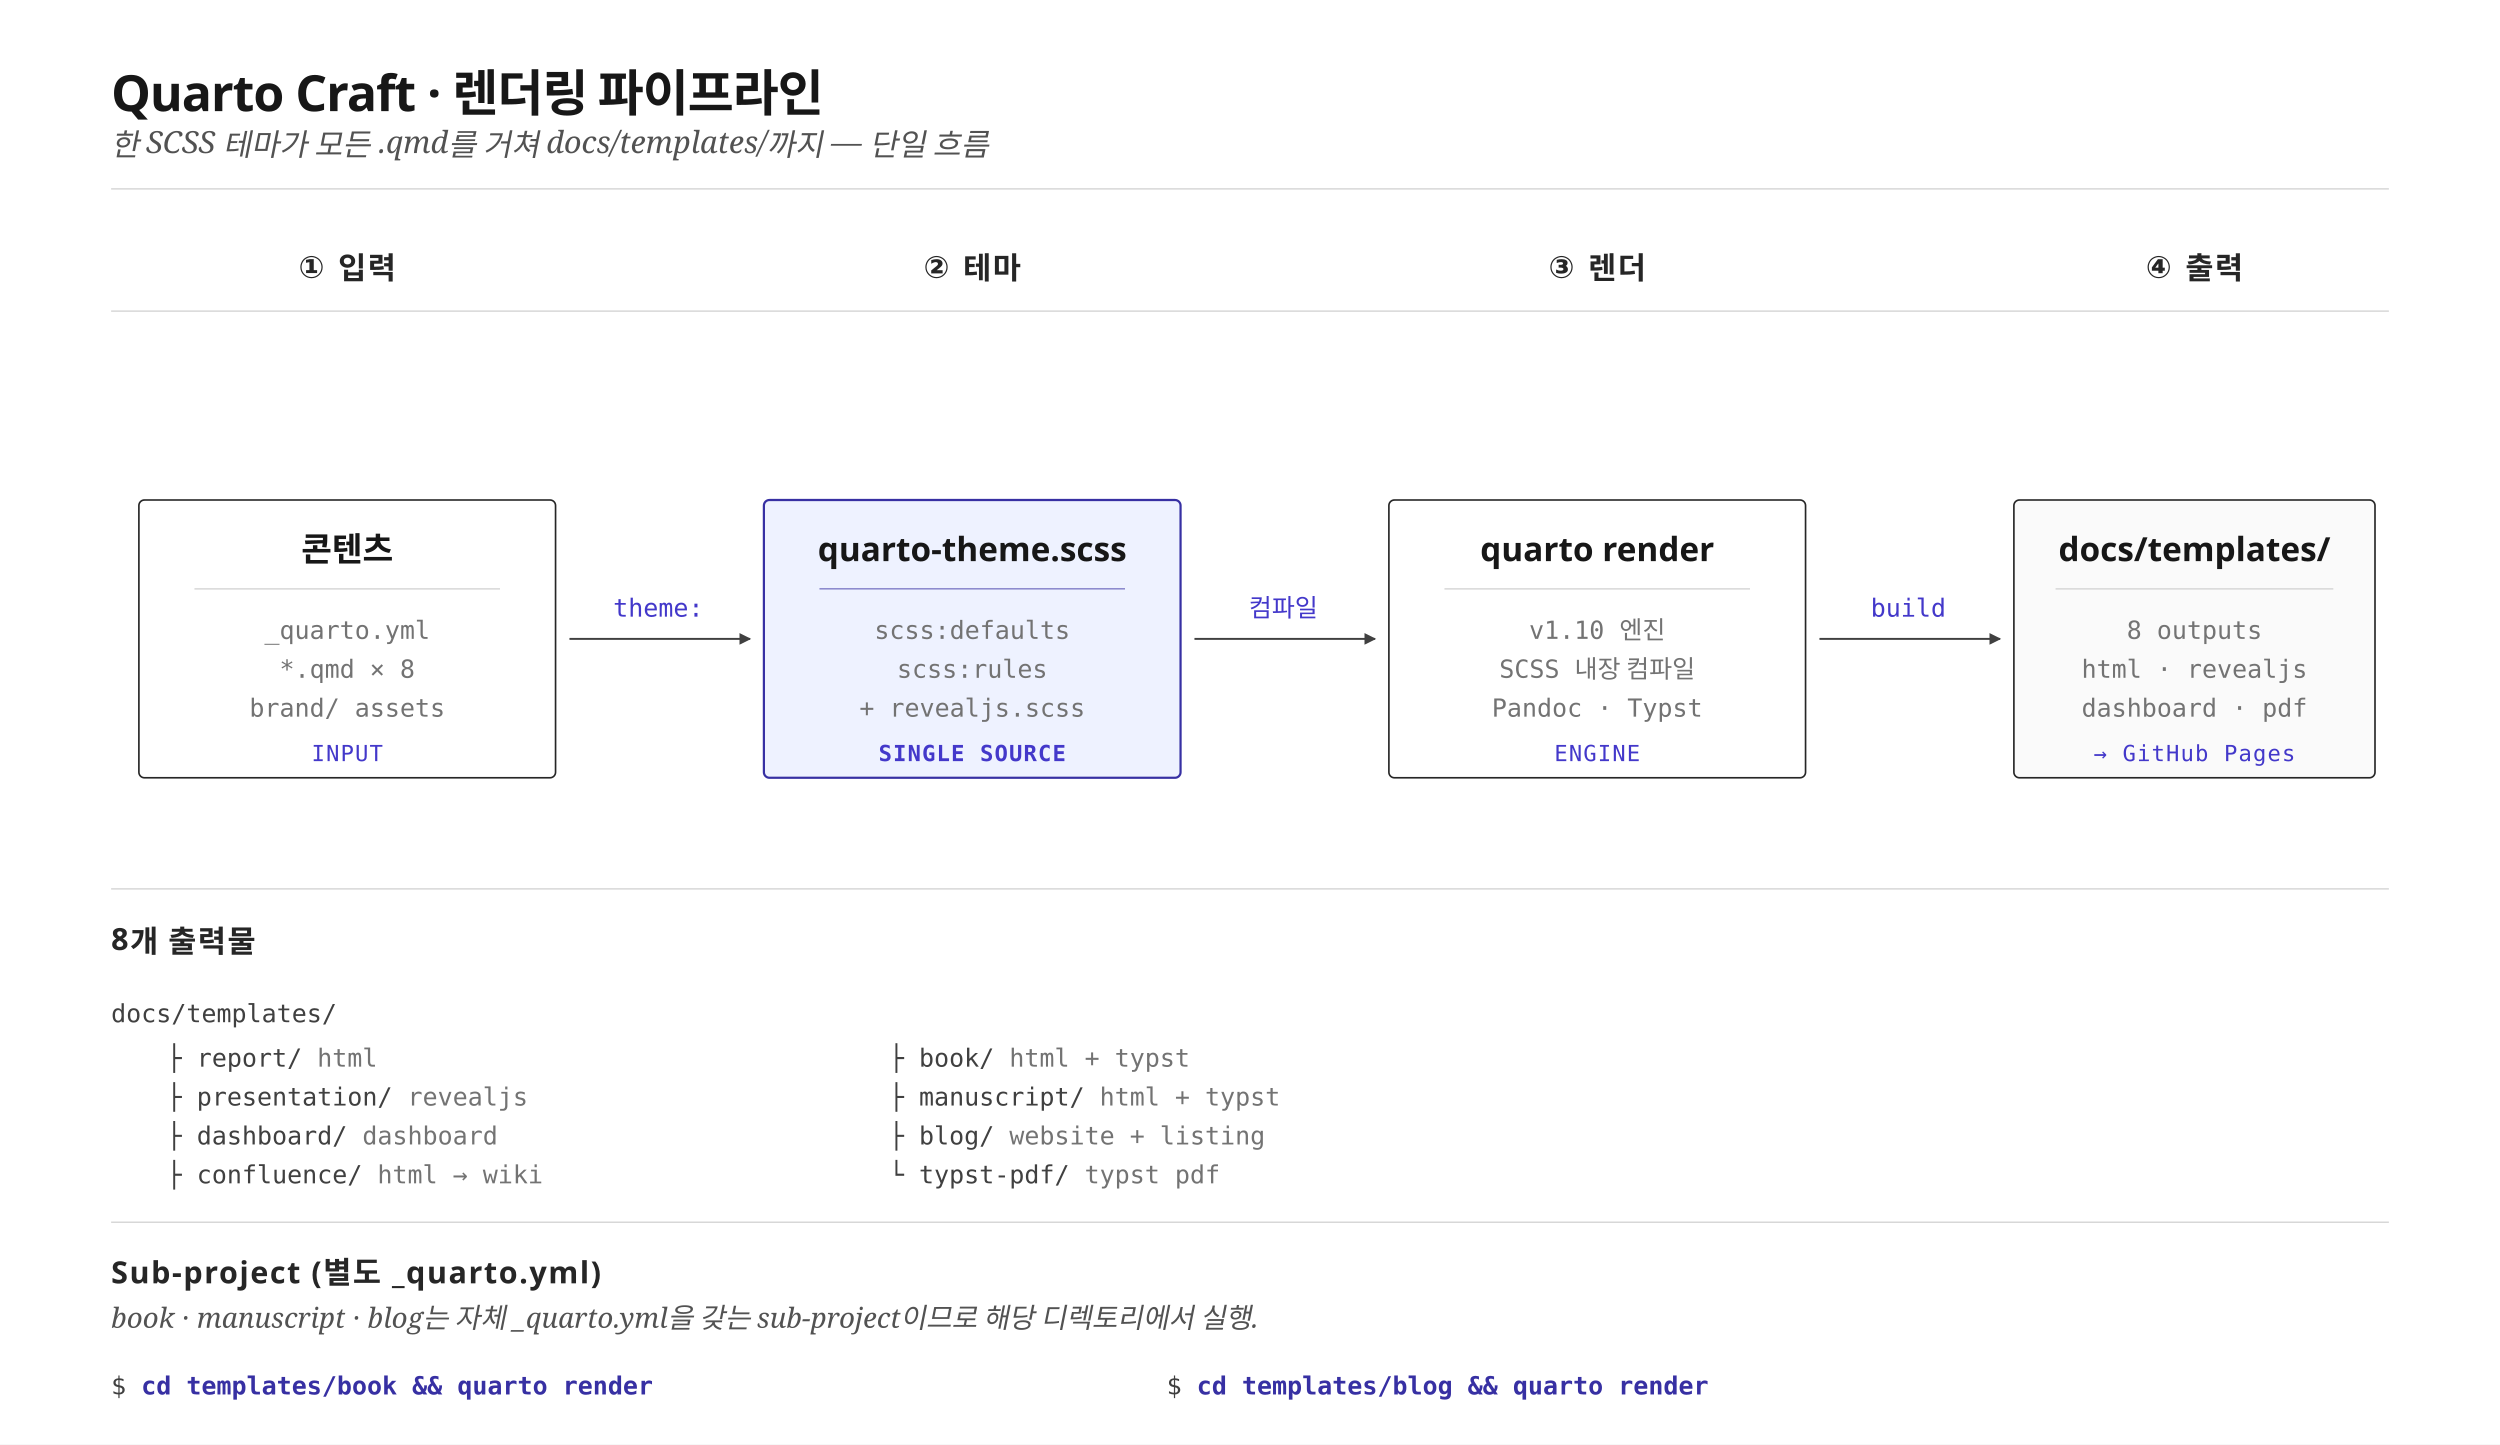
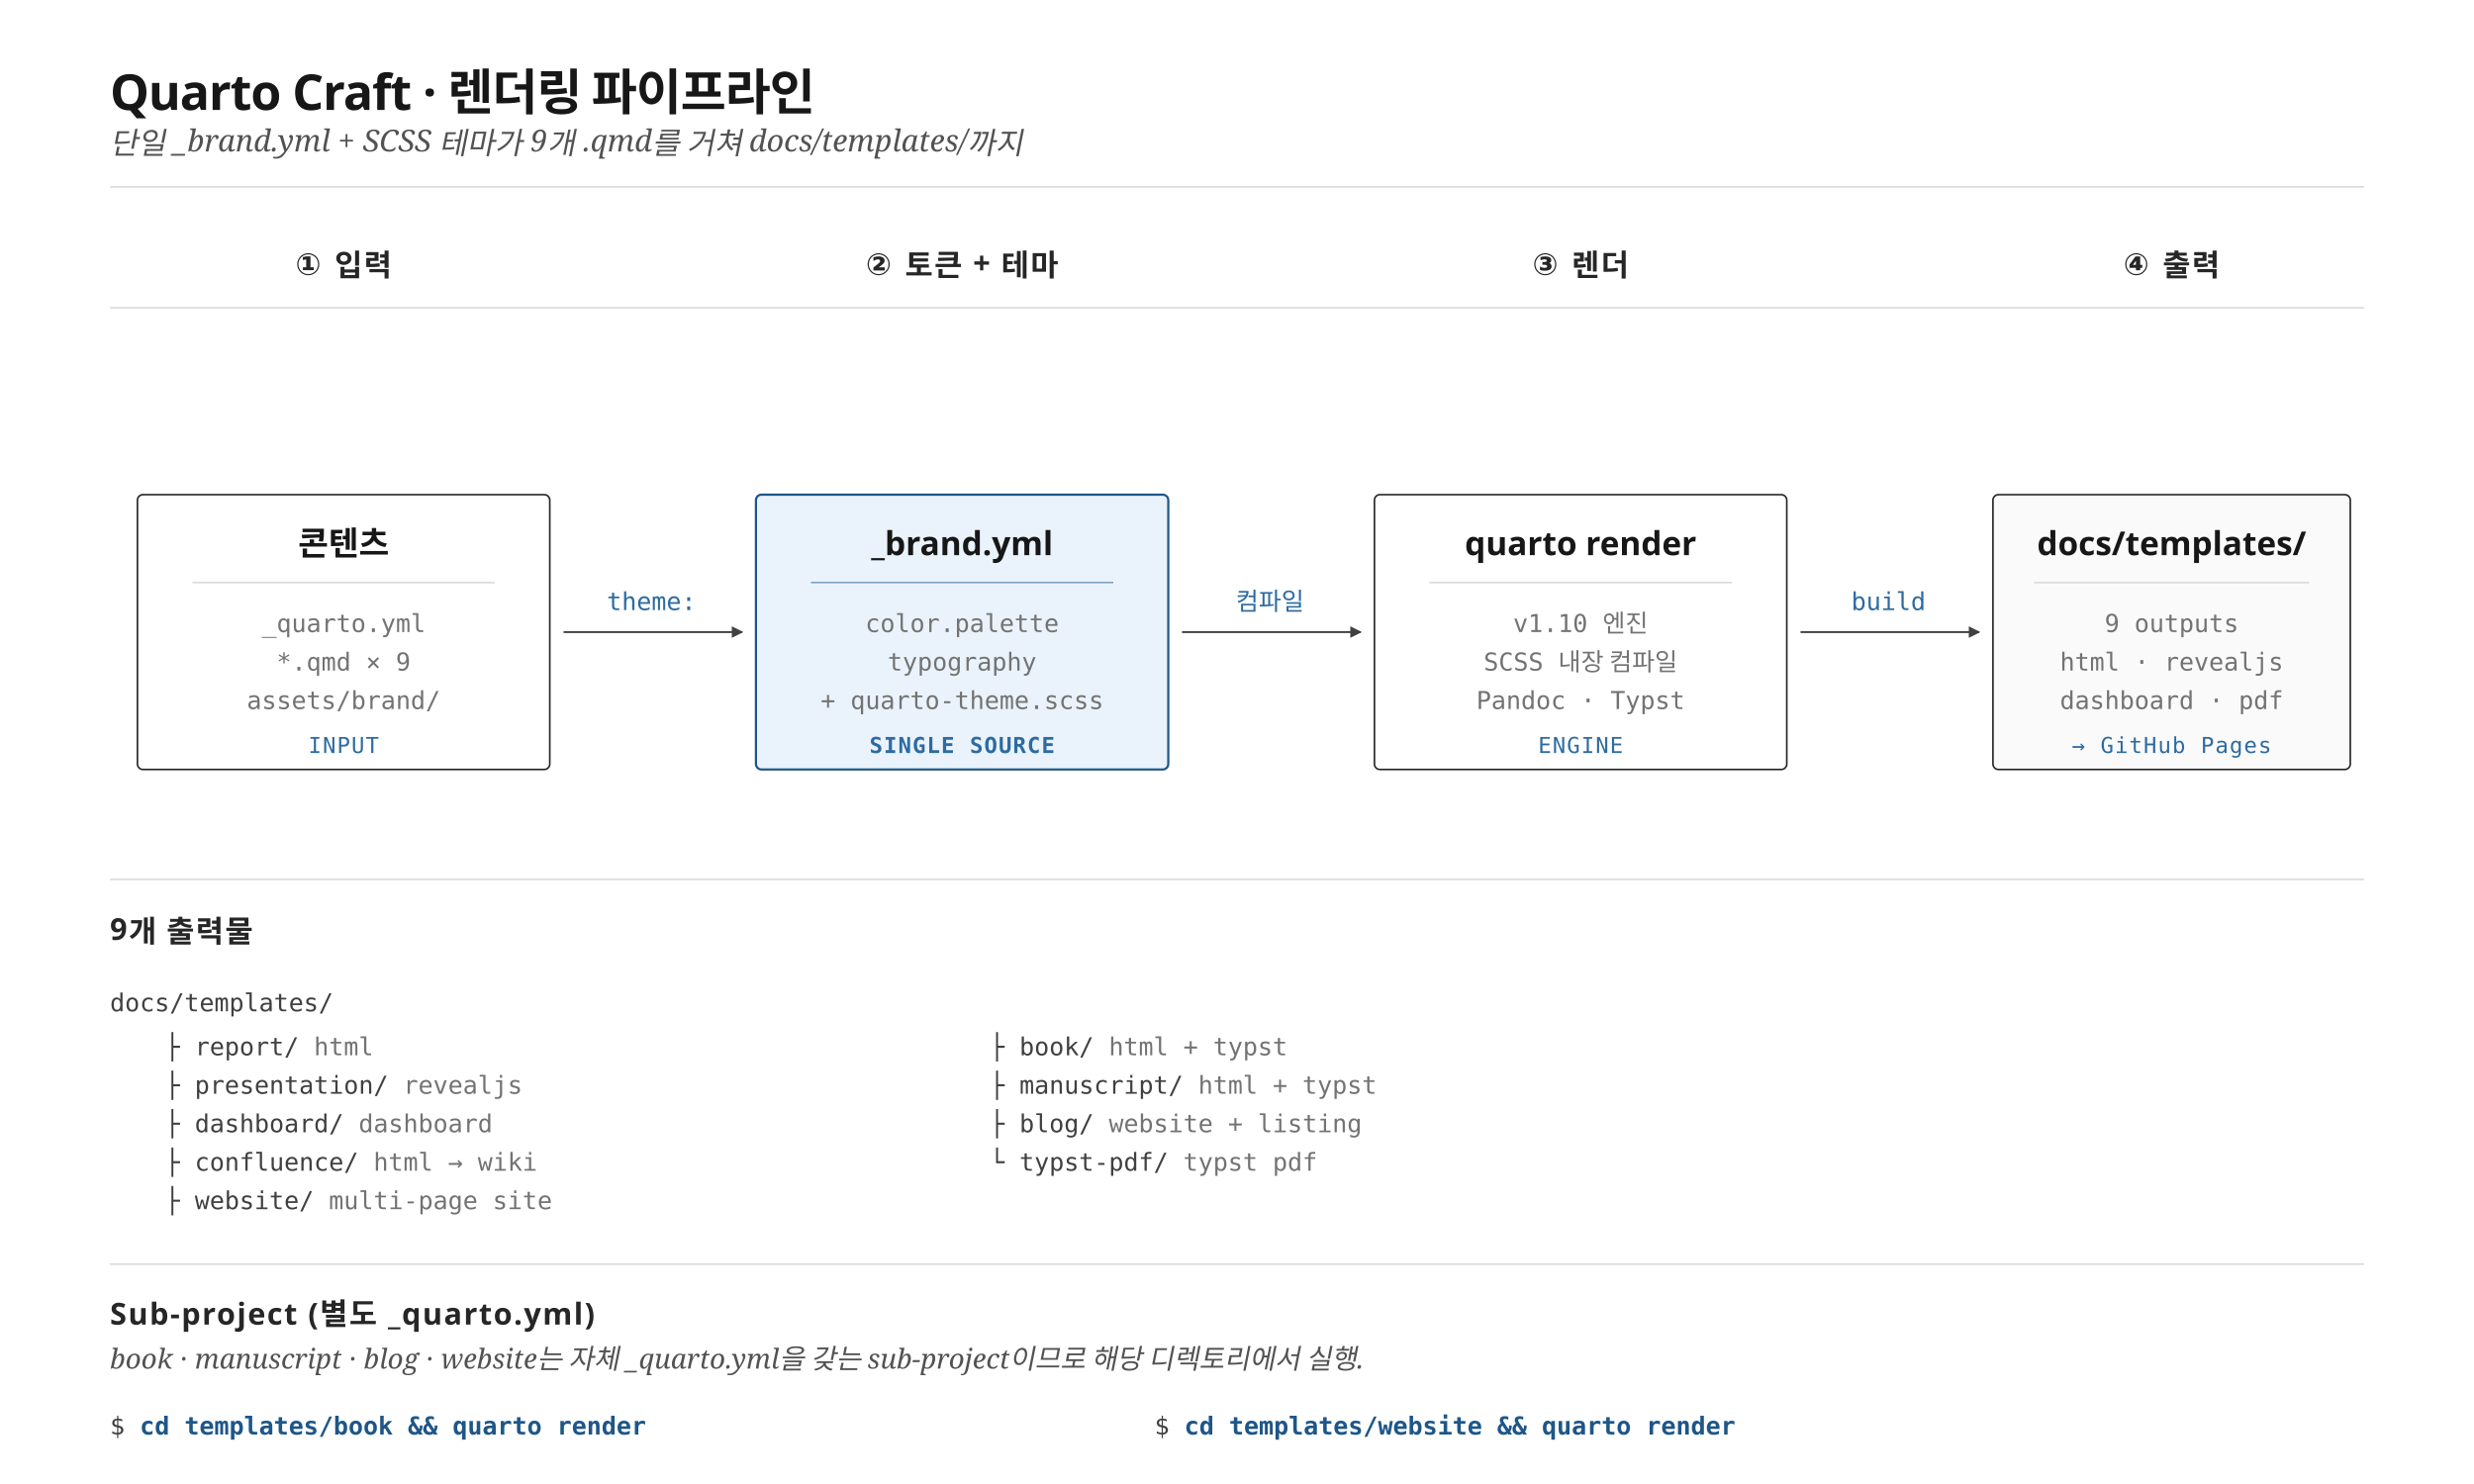
- <svg xmlns="http://www.w3.org/2000/svg" viewBox="0 0 900 520" font-family="'Pretendard Variable', Pretendard, sans-serif">
+ <svg xmlns="http://www.w3.org/2000/svg" viewBox="0 0 900 540" font-family="'Pretendard Variable', Pretendard, sans-serif">
  <style>
    .title { font-size: 18px; font-weight: 700; fill: #171717; letter-spacing: -0.02em; }
    .subtitle { font-size: 11px; fill: #525252; font-style: italic; font-family: 'Noto Serif KR', Georgia, serif; }
    .section { font-size: 11px; font-weight: 600; fill: #262626; letter-spacing: 0.05em; text-transform: uppercase; }
    .node-label { font-size: 12px; font-weight: 600; fill: #171717; }
    .node-sub { font-size: 9px; fill: #737373; font-family: 'JetBrains Mono', monospace; }
-     .node-tag { font-size: 8px; fill: #4338CA; font-family: 'JetBrains Mono', monospace; letter-spacing: 0.05em; }
+     .node-tag { font-size: 8px; fill: #2D6BA0; font-family: 'JetBrains Mono', monospace; letter-spacing: 0.05em; }
    .meta { font-size: 9px; fill: #525252; font-family: 'JetBrains Mono', monospace; }
-     .arrow-label { font-size: 9px; fill: #4338CA; font-family: 'JetBrains Mono', monospace; }
+     .arrow-label { font-size: 9px; fill: #2D6BA0; font-family: 'JetBrains Mono', monospace; }
    .note { font-size: 10px; fill: #525252; font-style: italic; font-family: 'Noto Serif KR', Georgia, serif; }
    .axis { stroke: #D4D4D4; stroke-width: 0.5; }
    .flow { stroke: #404040; stroke-width: 0.7; fill: none; }
    .flow-arrow { fill: #404040; }
    .node-box { fill: #FFFFFF; stroke: #262626; stroke-width: 0.6; }
-     .node-box-accent { fill: #EEF2FF; stroke: #3730A3; stroke-width: 0.8; }
+     .node-box-accent { fill: #EAF3FB; stroke: #1E5688; stroke-width: 0.8; }
    .node-box-output { fill: #FAFAFA; stroke: #262626; stroke-width: 0.6; }
  </style>
  <defs>
    <marker id="arrow" viewBox="0 0 10 10" refX="9" refY="5" markerWidth="6" markerHeight="6" orient="auto">
      <path d="M 0 0 L 10 5 L 0 10 z" class="flow-arrow" />
    </marker>
  </defs>
-   <rect width="900" height="520" fill="#FFFFFF" />
+   <rect width="900" height="540" fill="#FFFFFF" />
  <text x="40" y="40" class="title">Quarto Craft · 렌더링 파이프라인</text>
-   <text x="40" y="56" class="subtitle">한 SCSS 테마가 모든 .qmd를 거쳐 docs/templates/까지 — 단일 흐름</text>
+   <text x="40" y="56" class="subtitle">단일 _brand.yml + SCSS 테마가 9개 .qmd를 거쳐 docs/templates/까지</text>
  <line x1="40" y1="68" x2="860" y2="68" class="axis" />
  <text x="125" y="100" class="section" text-anchor="middle">① 입력</text>
-   <text x="350" y="100" class="section" text-anchor="middle">② 테마</text>
+   <text x="350" y="100" class="section" text-anchor="middle">② 토큰 + 테마</text>
  <text x="575" y="100" class="section" text-anchor="middle">③ 렌더</text>
  <text x="790" y="100" class="section" text-anchor="middle">④ 출력</text>
  <line x1="40" y1="112" x2="860" y2="112" class="axis" />
  <g transform="translate(50, 180)">
    <rect class="node-box" x="0" y="0" width="150" height="100" rx="2" />
    <text x="75" y="22" class="node-label" text-anchor="middle">콘텐츠</text>
    <line x1="20" y1="32" x2="130" y2="32" class="axis" />
    <text x="75" y="50" class="node-sub" text-anchor="middle">_quarto.yml</text>
-     <text x="75" y="64" class="node-sub" text-anchor="middle">*.qmd × 8</text>
-     <text x="75" y="78" class="node-sub" text-anchor="middle">brand/ assets</text>
+     <text x="75" y="64" class="node-sub" text-anchor="middle">*.qmd × 9</text>
+     <text x="75" y="78" class="node-sub" text-anchor="middle">assets/brand/</text>
    <text x="75" y="94" class="node-tag" text-anchor="middle">INPUT</text>
  </g>
  <path class="flow" d="M 205 230 L 270 230" marker-end="url(#arrow)" />
  <text x="237" y="222" class="arrow-label" text-anchor="middle">theme:</text>
  <g transform="translate(275, 180)">
    <rect class="node-box-accent" x="0" y="0" width="150" height="100" rx="2" />
-     <text x="75" y="22" class="node-label" text-anchor="middle">quarto-theme.scss</text>
-     <line x1="20" y1="32" x2="130" y2="32" stroke="#3730A3" stroke-width="0.3" />
-     <text x="75" y="50" class="node-sub" text-anchor="middle">scss:defaults</text>
-     <text x="75" y="64" class="node-sub" text-anchor="middle">scss:rules</text>
-     <text x="75" y="78" class="node-sub" text-anchor="middle">+ revealjs.scss</text>
-     <text x="75" y="94" class="node-tag" text-anchor="middle" fill="#3730A3" font-weight="700">SINGLE SOURCE</text>
+     <text x="75" y="22" class="node-label" text-anchor="middle">_brand.yml</text>
+     <line x1="20" y1="32" x2="130" y2="32" stroke="#1E5688" stroke-width="0.3" />
+     <text x="75" y="50" class="node-sub" text-anchor="middle">color.palette</text>
+     <text x="75" y="64" class="node-sub" text-anchor="middle">typography</text>
+     <text x="75" y="78" class="node-sub" text-anchor="middle">+ quarto-theme.scss</text>
+     <text x="75" y="94" class="node-tag" text-anchor="middle" fill="#1E5688" font-weight="700">SINGLE SOURCE</text>
  </g>
  <path class="flow" d="M 430 230 L 495 230" marker-end="url(#arrow)" />
  <text x="462" y="222" class="arrow-label" text-anchor="middle">컴파일</text>
  <g transform="translate(500, 180)">
    <rect class="node-box" x="0" y="0" width="150" height="100" rx="2" />
    <text x="75" y="22" class="node-label" text-anchor="middle">quarto render</text>
    <line x1="20" y1="32" x2="130" y2="32" class="axis" />
    <text x="75" y="50" class="node-sub" text-anchor="middle">v1.10 엔진</text>
    <text x="75" y="64" class="node-sub" text-anchor="middle">SCSS 내장 컴파일</text>
    <text x="75" y="78" class="node-sub" text-anchor="middle">Pandoc · Typst</text>
    <text x="75" y="94" class="node-tag" text-anchor="middle">ENGINE</text>
  </g>
  <path class="flow" d="M 655 230 L 720 230" marker-end="url(#arrow)" />
  <text x="687" y="222" class="arrow-label" text-anchor="middle">build</text>
  <g transform="translate(725, 180)">
    <rect class="node-box-output" x="0" y="0" width="130" height="100" rx="2" />
    <text x="65" y="22" class="node-label" text-anchor="middle">docs/templates/</text>
    <line x1="15" y1="32" x2="115" y2="32" class="axis" />
-     <text x="65" y="50" class="node-sub" text-anchor="middle">8 outputs</text>
+     <text x="65" y="50" class="node-sub" text-anchor="middle">9 outputs</text>
    <text x="65" y="64" class="node-sub" text-anchor="middle">html · revealjs</text>
    <text x="65" y="78" class="node-sub" text-anchor="middle">dashboard · pdf</text>
    <text x="65" y="94" class="node-tag" text-anchor="middle">→ GitHub Pages</text>
  </g>
  <line x1="40" y1="320" x2="860" y2="320" class="axis" />
-   <text x="40" y="342" class="section">8개 출력물</text>
+   <text x="40" y="342" class="section">9개 출력물</text>
  <g transform="translate(40, 354)" font-family="'JetBrains Mono', monospace" font-size="9" fill="#404040">
    <text x="0" y="14">docs/templates/</text>
    <text x="20" y="30">├ report/          <tspan fill="#737373">html</tspan>
    </text>
    <text x="20" y="44">├ presentation/    <tspan fill="#737373">revealjs</tspan>
    </text>
    <text x="20" y="58">├ dashboard/       <tspan fill="#737373">dashboard</tspan>
    </text>
    <text x="20" y="72">├ confluence/      <tspan fill="#737373">html → wiki</tspan>
    </text>
-     <text x="280" y="30">├ book/            <tspan fill="#737373">html + typst</tspan>
+     <text x="20" y="86">├ website/         <tspan fill="#737373">multi-page site</tspan>
    </text>
-     <text x="280" y="44">├ manuscript/      <tspan fill="#737373">html + typst</tspan>
+     <text x="320" y="30">├ book/            <tspan fill="#737373">html + typst</tspan>
    </text>
-     <text x="280" y="58">├ blog/            <tspan fill="#737373">website + listing</tspan>
+     <text x="320" y="44">├ manuscript/      <tspan fill="#737373">html + typst</tspan>
    </text>
-     <text x="280" y="72">└ typst-pdf/       <tspan fill="#737373">typst pdf</tspan>
+     <text x="320" y="58">├ blog/            <tspan fill="#737373">website + listing</tspan>
+     </text>
+     <text x="320" y="72">└ typst-pdf/       <tspan fill="#737373">typst pdf</tspan>
    </text>
  </g>
-   <line x1="40" y1="440" x2="860" y2="440" class="axis" />
-   <text x="40" y="462" class="section">Sub-project (별도 _quarto.yml)</text>
-   <text x="40" y="478" class="note">book · manuscript · blog는 자체 _quarto.yml을 갖는 sub-project이므로 해당 디렉토리에서 실행.</text>
-   <g transform="translate(40, 488)" font-family="'JetBrains Mono', monospace" font-size="9" fill="#404040">
-     <text x="0" y="14">$ <tspan fill="#3730A3" font-weight="700">cd templates/book      &amp;&amp; quarto render</tspan>
+   <line x1="40" y1="460" x2="860" y2="460" class="axis" />
+   <text x="40" y="482" class="section">Sub-project (별도 _quarto.yml)</text>
+   <text x="40" y="498" class="note">book · manuscript · blog · website는 자체 _quarto.yml을 갖는 sub-project이므로 해당 디렉토리에서 실행.</text>
+   <g transform="translate(40, 508)" font-family="'JetBrains Mono', monospace" font-size="9" fill="#404040">
+     <text x="0" y="14">$ <tspan fill="#1E5688" font-weight="700">cd templates/book      &amp;&amp; quarto render</tspan>
    </text>
-     <text x="380" y="14">$ <tspan fill="#3730A3" font-weight="700">cd templates/blog      &amp;&amp; quarto render</tspan>
+     <text x="380" y="14">$ <tspan fill="#1E5688" font-weight="700">cd templates/website   &amp;&amp; quarto render</tspan>
    </text>
  </g>
</svg>
